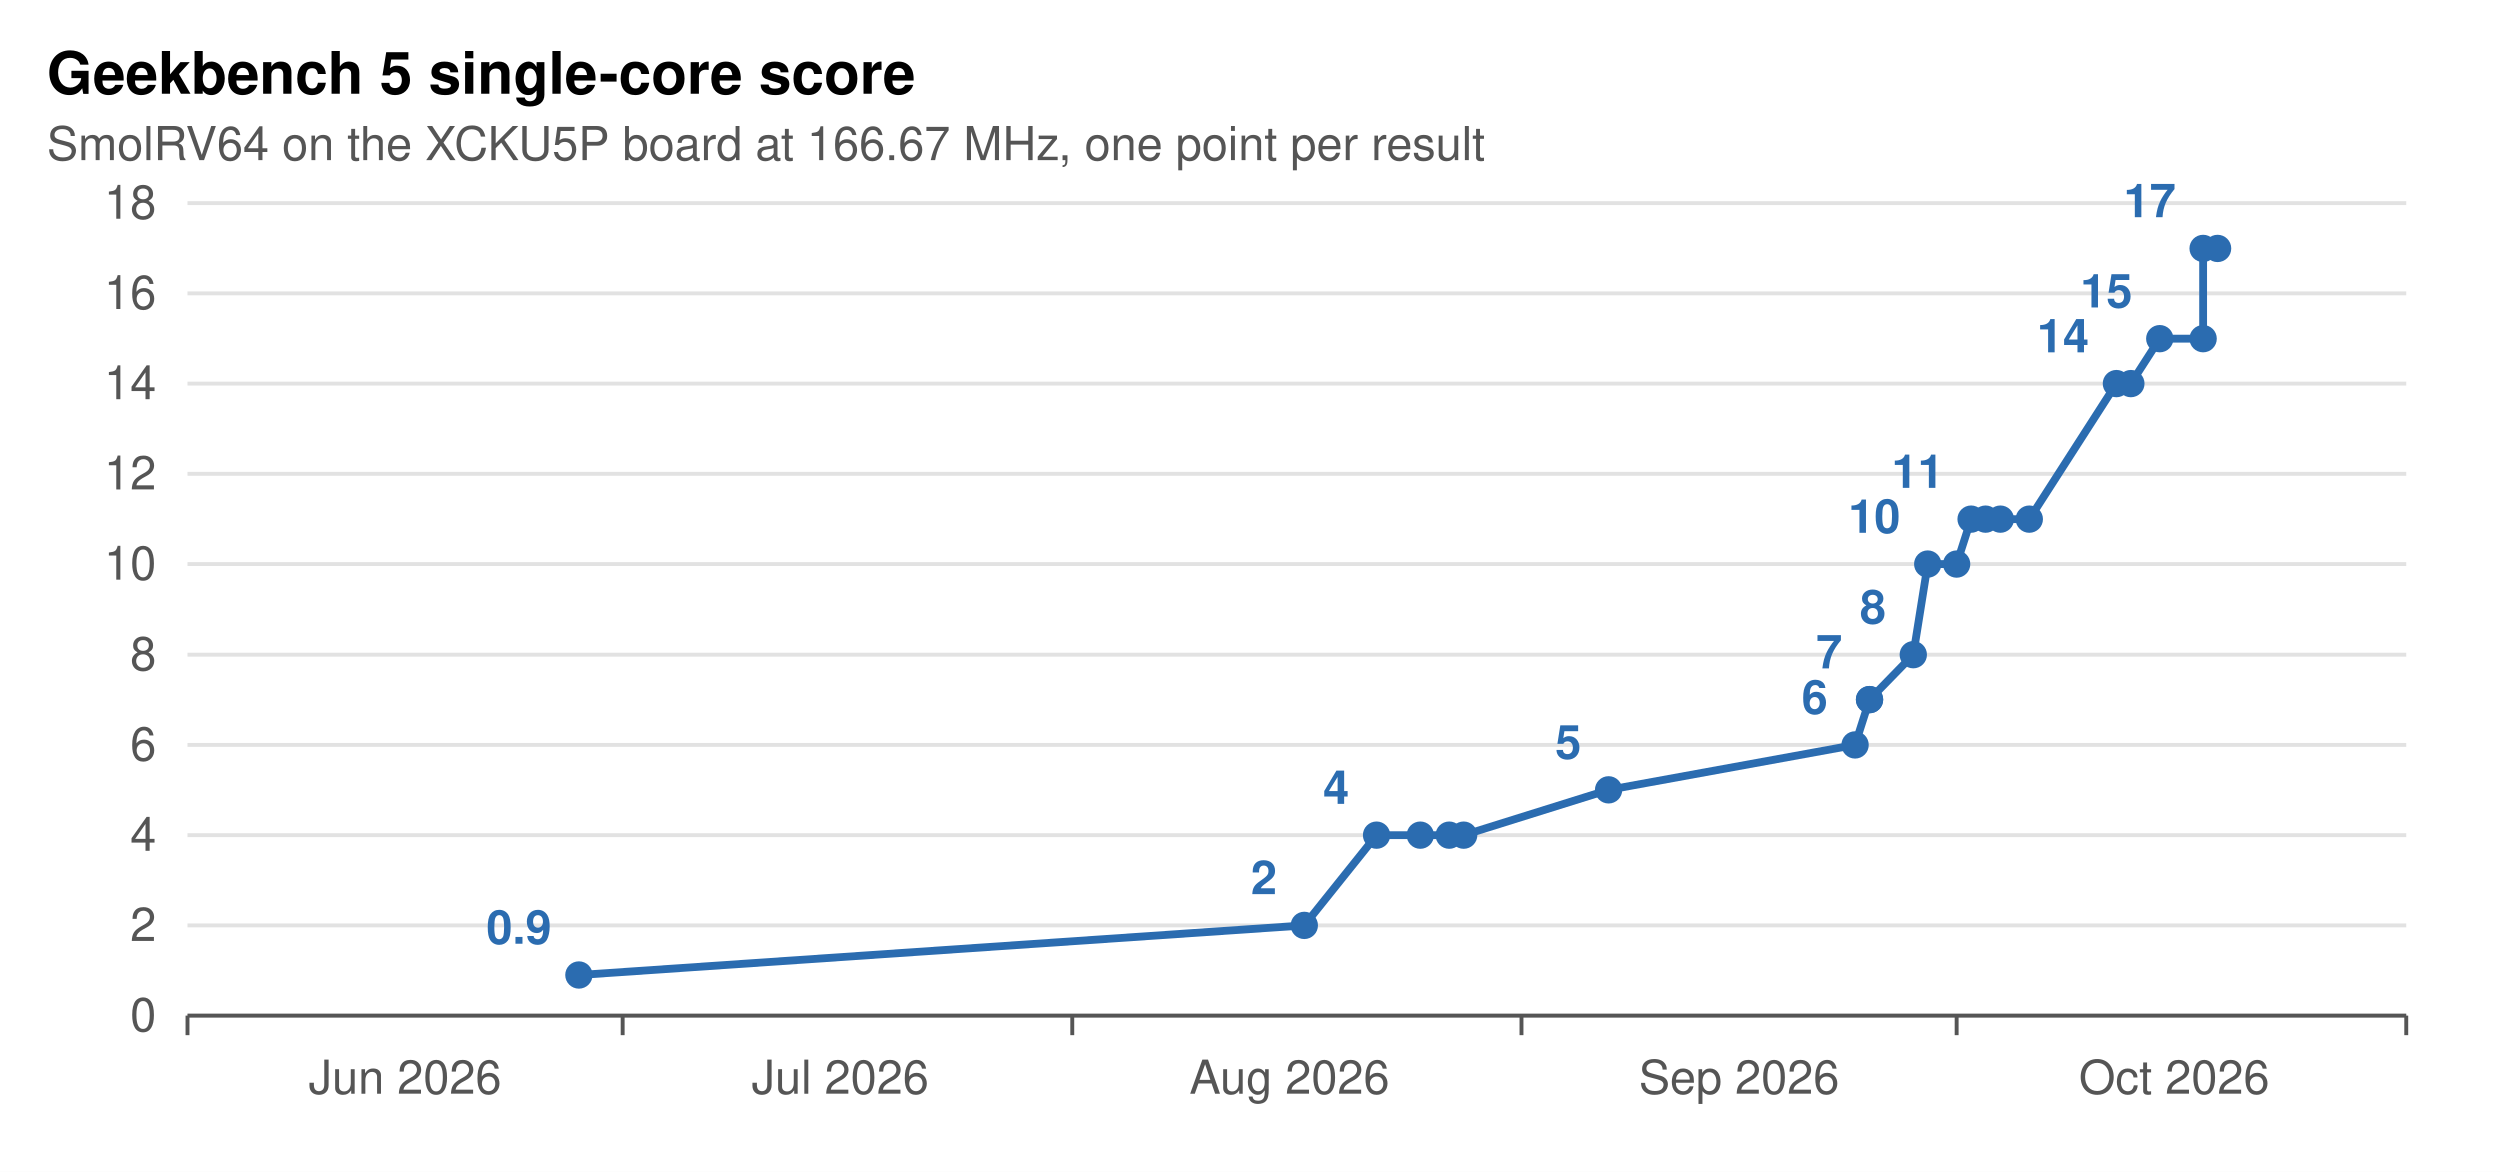
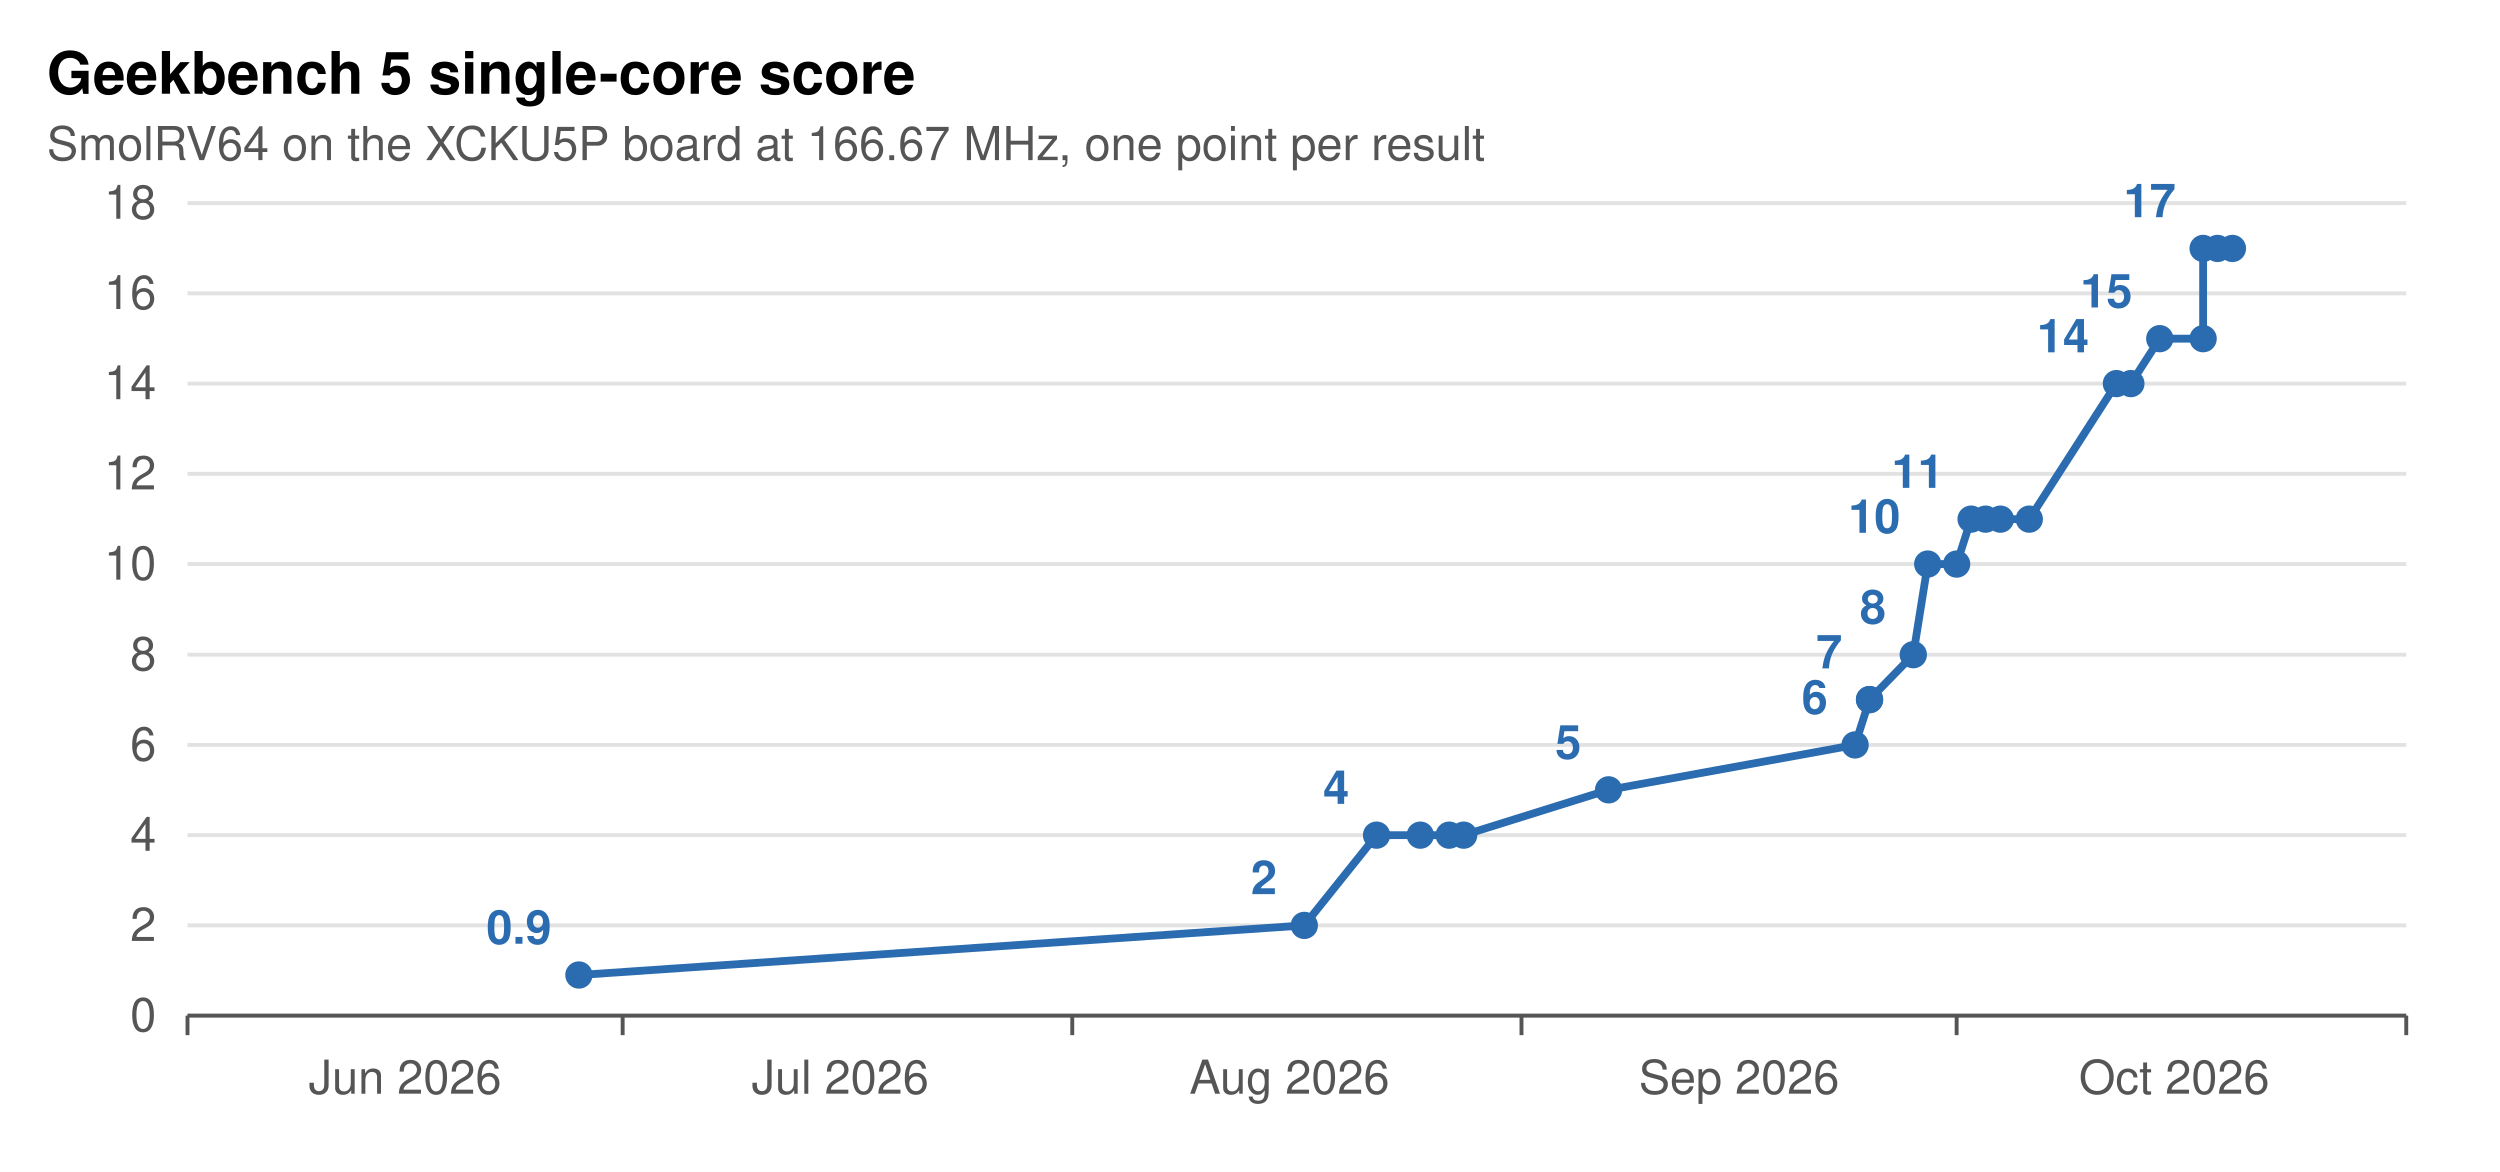
<svg xmlns="http://www.w3.org/2000/svg" width="640" height="300" viewBox="0 0 640 300" font-family="Helvetica, Arial, sans-serif" font-size="12">
  <rect width="640" height="300" fill="#ffffff" />
  <text x="12" y="24" font-size="15" font-weight="bold">Geekbench 5 single-core score</text>
  <text x="12" y="41" fill="#555">SmolRV64 on the XCKU5P board at 166.67 MHz, one point per result</text>
  <line x1="48" y1="260.0" x2="616" y2="260.0" stroke="#e2e2e2" stroke-width="1" />
  <text x="40" y="264.0" text-anchor="end" fill="#555">0</text>
  <line x1="48" y1="236.9" x2="616" y2="236.9" stroke="#e2e2e2" stroke-width="1" />
  <text x="40" y="240.9" text-anchor="end" fill="#555">2</text>
  <line x1="48" y1="213.8" x2="616" y2="213.8" stroke="#e2e2e2" stroke-width="1" />
  <text x="40" y="217.8" text-anchor="end" fill="#555">4</text>
  <line x1="48" y1="190.7" x2="616" y2="190.7" stroke="#e2e2e2" stroke-width="1" />
  <text x="40" y="194.7" text-anchor="end" fill="#555">6</text>
  <line x1="48" y1="167.6" x2="616" y2="167.6" stroke="#e2e2e2" stroke-width="1" />
  <text x="40" y="171.6" text-anchor="end" fill="#555">8</text>
  <line x1="48" y1="144.4" x2="616" y2="144.4" stroke="#e2e2e2" stroke-width="1" />
  <text x="40" y="148.4" text-anchor="end" fill="#555">10</text>
  <line x1="48" y1="121.3" x2="616" y2="121.3" stroke="#e2e2e2" stroke-width="1" />
  <text x="40" y="125.3" text-anchor="end" fill="#555">12</text>
  <line x1="48" y1="98.2" x2="616" y2="98.2" stroke="#e2e2e2" stroke-width="1" />
  <text x="40" y="102.2" text-anchor="end" fill="#555">14</text>
  <line x1="48" y1="75.1" x2="616" y2="75.1" stroke="#e2e2e2" stroke-width="1" />
  <text x="40" y="79.1" text-anchor="end" fill="#555">16</text>
  <line x1="48" y1="52.0" x2="616" y2="52.0" stroke="#e2e2e2" stroke-width="1" />
  <text x="40" y="56.0" text-anchor="end" fill="#555">18</text>
  <line x1="48.0" y1="260" x2="48.0" y2="265" stroke="#555555" stroke-width="1" />
  <text x="103.7" y="280" text-anchor="middle" fill="#555">Jun 2026</text>
  <line x1="159.4" y1="260" x2="159.4" y2="265" stroke="#555555" stroke-width="1" />
  <text x="215.1" y="280" text-anchor="middle" fill="#555">Jul 2026</text>
  <line x1="274.5" y1="260" x2="274.5" y2="265" stroke="#555555" stroke-width="1" />
  <text x="330.1" y="280" text-anchor="middle" fill="#555">Aug 2026</text>
  <line x1="389.5" y1="260" x2="389.5" y2="265" stroke="#555555" stroke-width="1" />
  <text x="445.2" y="280" text-anchor="middle" fill="#555">Sep 2026</text>
  <line x1="500.9" y1="260" x2="500.9" y2="265" stroke="#555555" stroke-width="1" />
  <text x="556.6" y="280" text-anchor="middle" fill="#555">Oct 2026</text>
  <line x1="616.0" y1="260" x2="616.0" y2="265" stroke="#555555" stroke-width="1" />
  <line x1="48" y1="260" x2="616" y2="260" stroke="#555555" stroke-width="1" />
-   <path d="M 148.2 249.6 L 333.9 236.9 L 352.4 213.8 L 363.6 213.8 L 371.0 213.8 L 374.7 213.8 L 411.8 202.2 L 474.9 190.7 L 478.6 179.1 L 478.6 179.1 L 489.8 167.6 L 493.5 144.4 L 500.9 144.4 L 504.6 132.9 L 508.3 132.9 L 512.1 132.9 L 519.5 132.9 L 541.8 98.2 L 545.5 98.2 L 552.9 86.7 L 564.0 86.7 L 564.0 63.6 L 567.7 63.6" fill="none" stroke="#2b6cb0" stroke-width="2" />
+   <path d="M 148.2 249.6 L 333.9 236.9 L 352.4 213.8 L 363.6 213.8 L 371.0 213.8 L 374.7 213.8 L 411.8 202.2 L 474.9 190.7 L 478.6 179.1 L 478.6 179.1 L 489.8 167.6 L 493.5 144.4 L 500.9 144.4 L 504.6 132.9 L 508.3 132.9 L 512.1 132.9 L 519.5 132.9 L 541.8 98.2 L 545.5 98.2 L 552.9 86.7 L 564.0 86.7 L 564.0 63.6 L 567.7 63.6 L 571.5 63.6" fill="none" stroke="#2b6cb0" stroke-width="2" />
  <circle cx="148.2" cy="249.6" r="3.5" fill="#2b6cb0" />
  <text x="141.2" y="241.6" text-anchor="end" font-weight="bold" fill="#2b6cb0">0.9</text>
  <circle cx="333.9" cy="236.9" r="3.5" fill="#2b6cb0" />
  <text x="326.9" y="228.9" text-anchor="end" font-weight="bold" fill="#2b6cb0">2</text>
  <circle cx="352.4" cy="213.8" r="3.5" fill="#2b6cb0" />
  <text x="345.4" y="205.8" text-anchor="end" font-weight="bold" fill="#2b6cb0">4</text>
  <circle cx="363.6" cy="213.8" r="3.5" fill="#2b6cb0" />
  <circle cx="371.0" cy="213.8" r="3.5" fill="#2b6cb0" />
  <circle cx="374.7" cy="213.8" r="3.5" fill="#2b6cb0" />
  <circle cx="411.8" cy="202.2" r="3.5" fill="#2b6cb0" />
  <text x="404.8" y="194.2" text-anchor="end" font-weight="bold" fill="#2b6cb0">5</text>
  <circle cx="474.9" cy="190.7" r="3.5" fill="#2b6cb0" />
  <text x="467.9" y="182.7" text-anchor="end" font-weight="bold" fill="#2b6cb0">6</text>
  <circle cx="478.6" cy="179.1" r="3.5" fill="#2b6cb0" />
  <text x="471.6" y="171.1" text-anchor="end" font-weight="bold" fill="#2b6cb0">7</text>
  <circle cx="478.6" cy="179.1" r="3.5" fill="#2b6cb0" />
  <circle cx="489.8" cy="167.6" r="3.5" fill="#2b6cb0" />
  <text x="482.8" y="159.6" text-anchor="end" font-weight="bold" fill="#2b6cb0">8</text>
  <circle cx="493.5" cy="144.4" r="3.5" fill="#2b6cb0" />
  <text x="486.5" y="136.4" text-anchor="end" font-weight="bold" fill="#2b6cb0">10</text>
  <circle cx="500.9" cy="144.4" r="3.5" fill="#2b6cb0" />
  <circle cx="504.6" cy="132.9" r="3.5" fill="#2b6cb0" />
  <text x="497.6" y="124.9" text-anchor="end" font-weight="bold" fill="#2b6cb0">11</text>
  <circle cx="508.3" cy="132.9" r="3.5" fill="#2b6cb0" />
  <circle cx="512.1" cy="132.9" r="3.5" fill="#2b6cb0" />
  <circle cx="519.5" cy="132.9" r="3.5" fill="#2b6cb0" />
  <circle cx="541.8" cy="98.2" r="3.5" fill="#2b6cb0" />
  <text x="534.8" y="90.2" text-anchor="end" font-weight="bold" fill="#2b6cb0">14</text>
  <circle cx="545.5" cy="98.2" r="3.5" fill="#2b6cb0" />
  <circle cx="552.9" cy="86.7" r="3.5" fill="#2b6cb0" />
  <text x="545.9" y="78.7" text-anchor="end" font-weight="bold" fill="#2b6cb0">15</text>
  <circle cx="564.0" cy="86.7" r="3.5" fill="#2b6cb0" />
  <circle cx="564.0" cy="63.6" r="3.5" fill="#2b6cb0" />
  <text x="557.0" y="55.6" text-anchor="end" font-weight="bold" fill="#2b6cb0">17</text>
  <circle cx="567.7" cy="63.6" r="3.5" fill="#2b6cb0" />
+   <circle cx="571.5" cy="63.6" r="3.5" fill="#2b6cb0" />
</svg>
